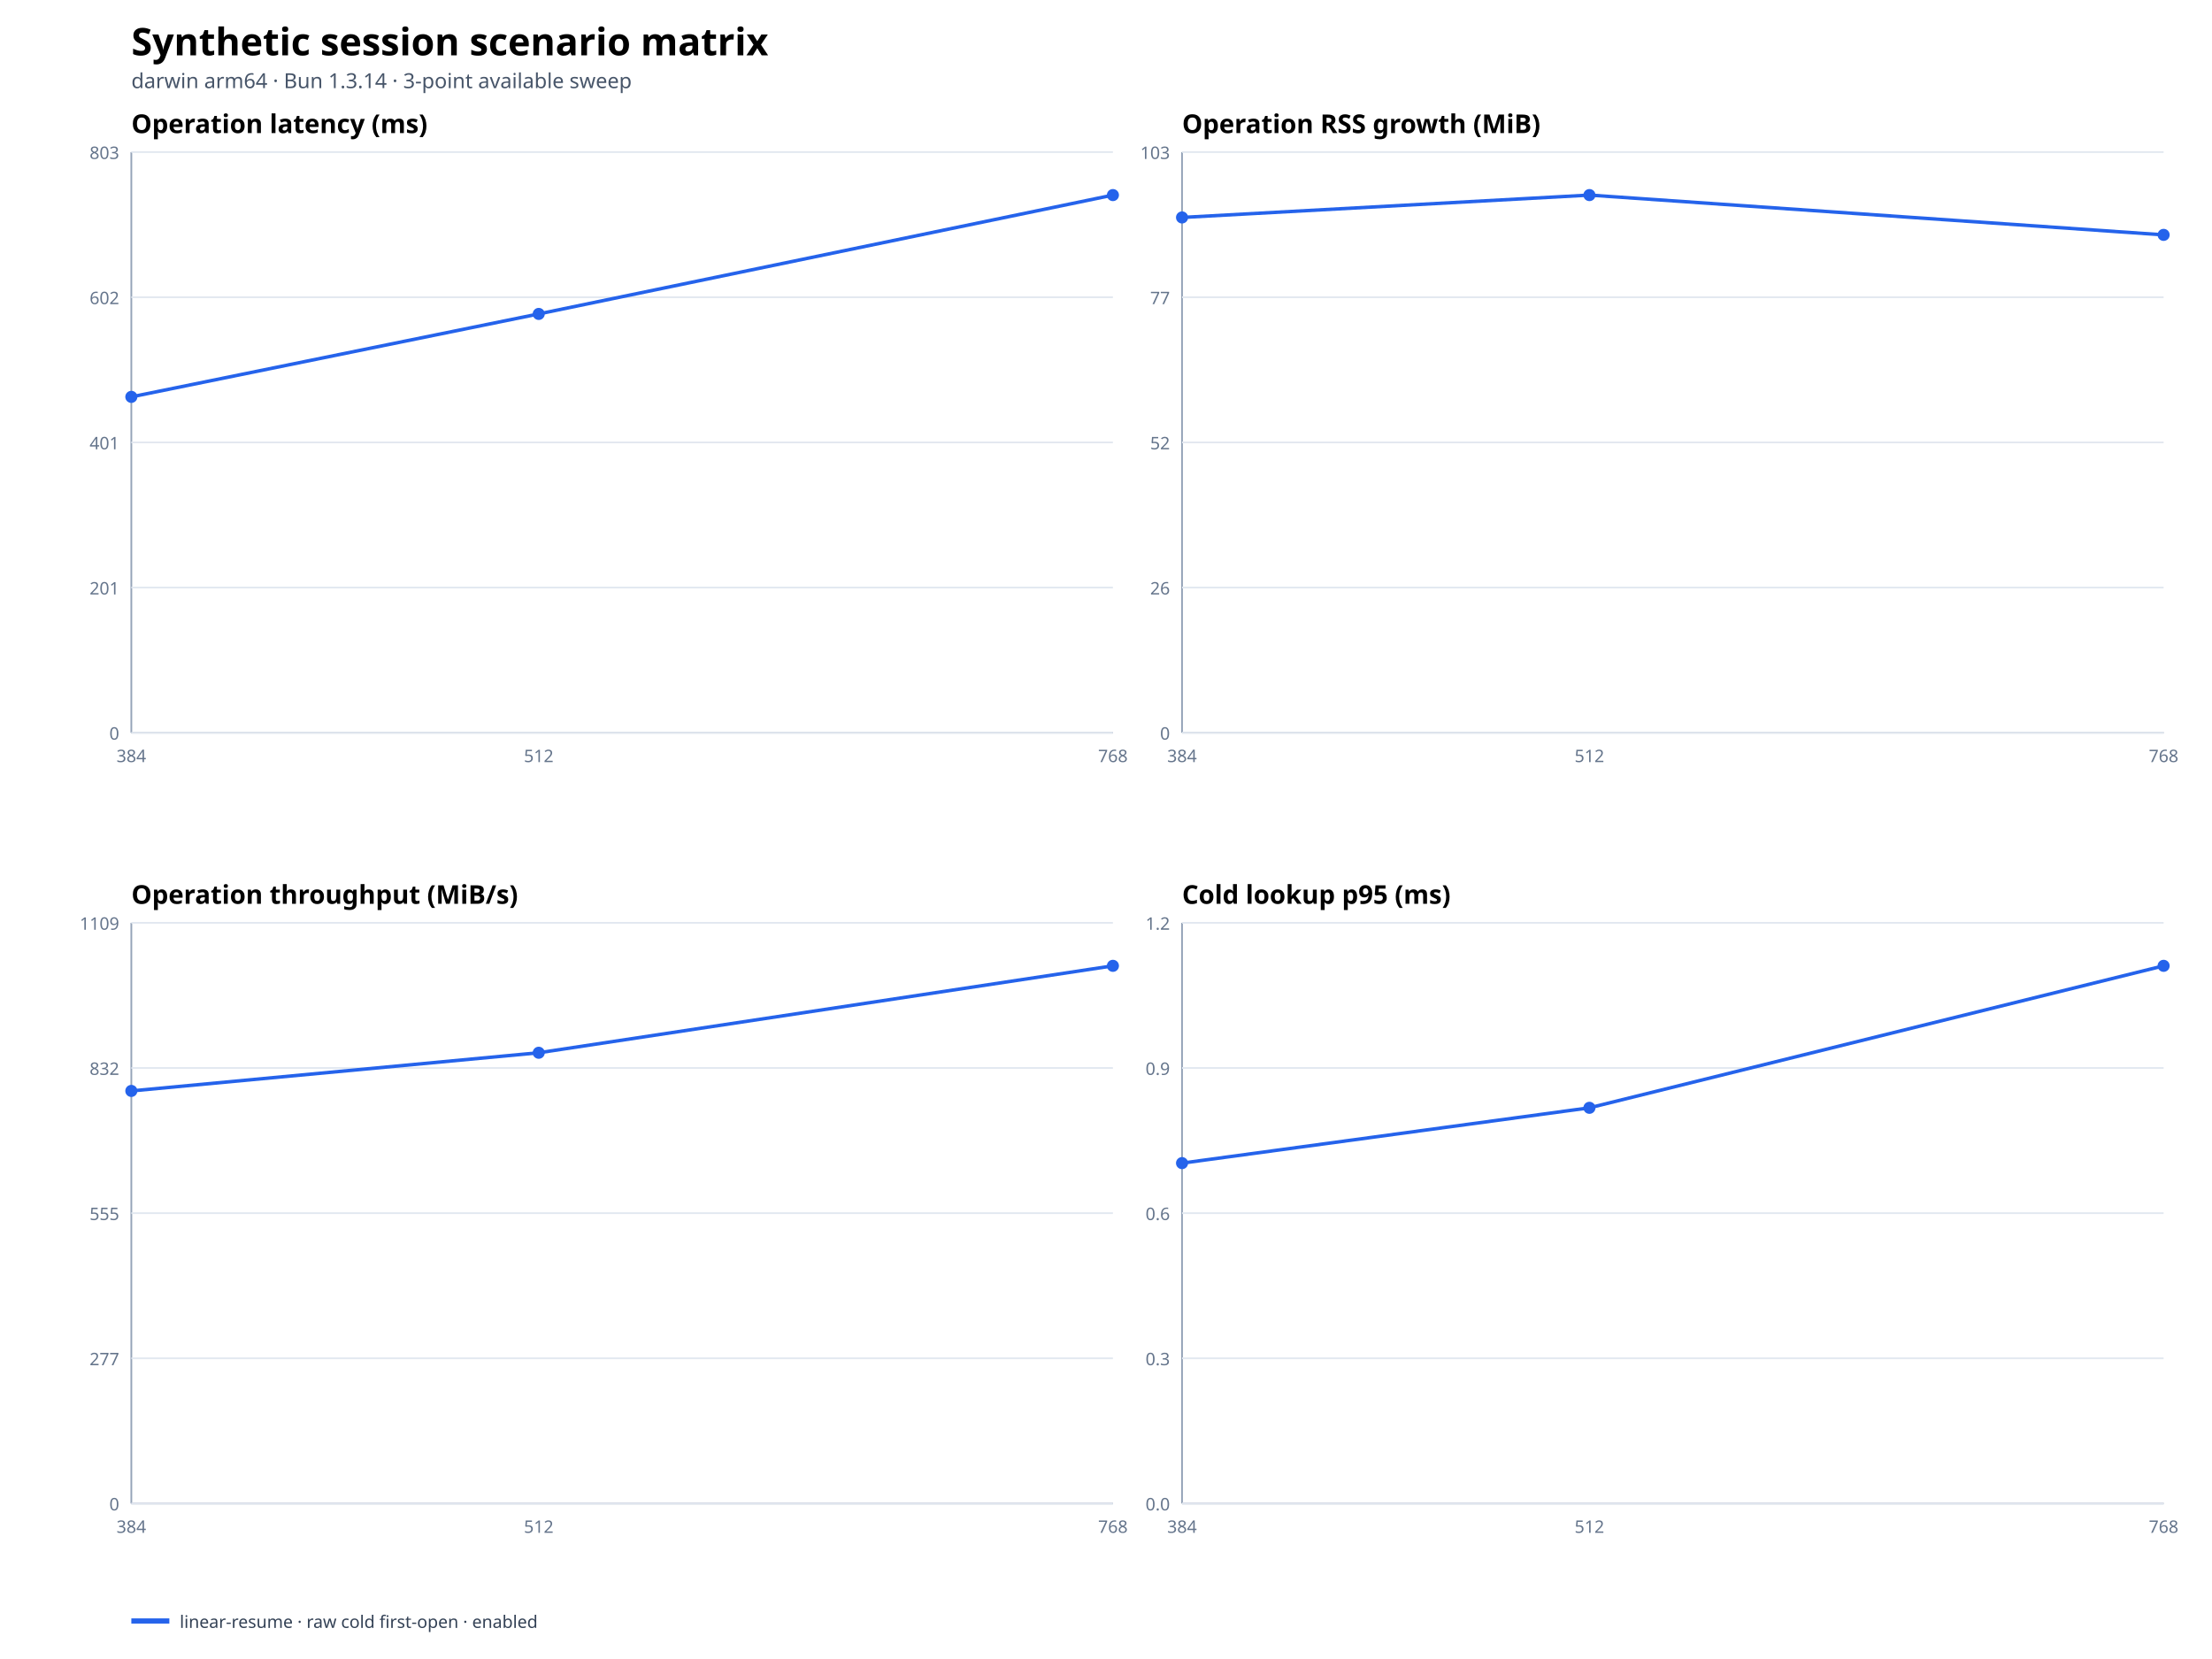
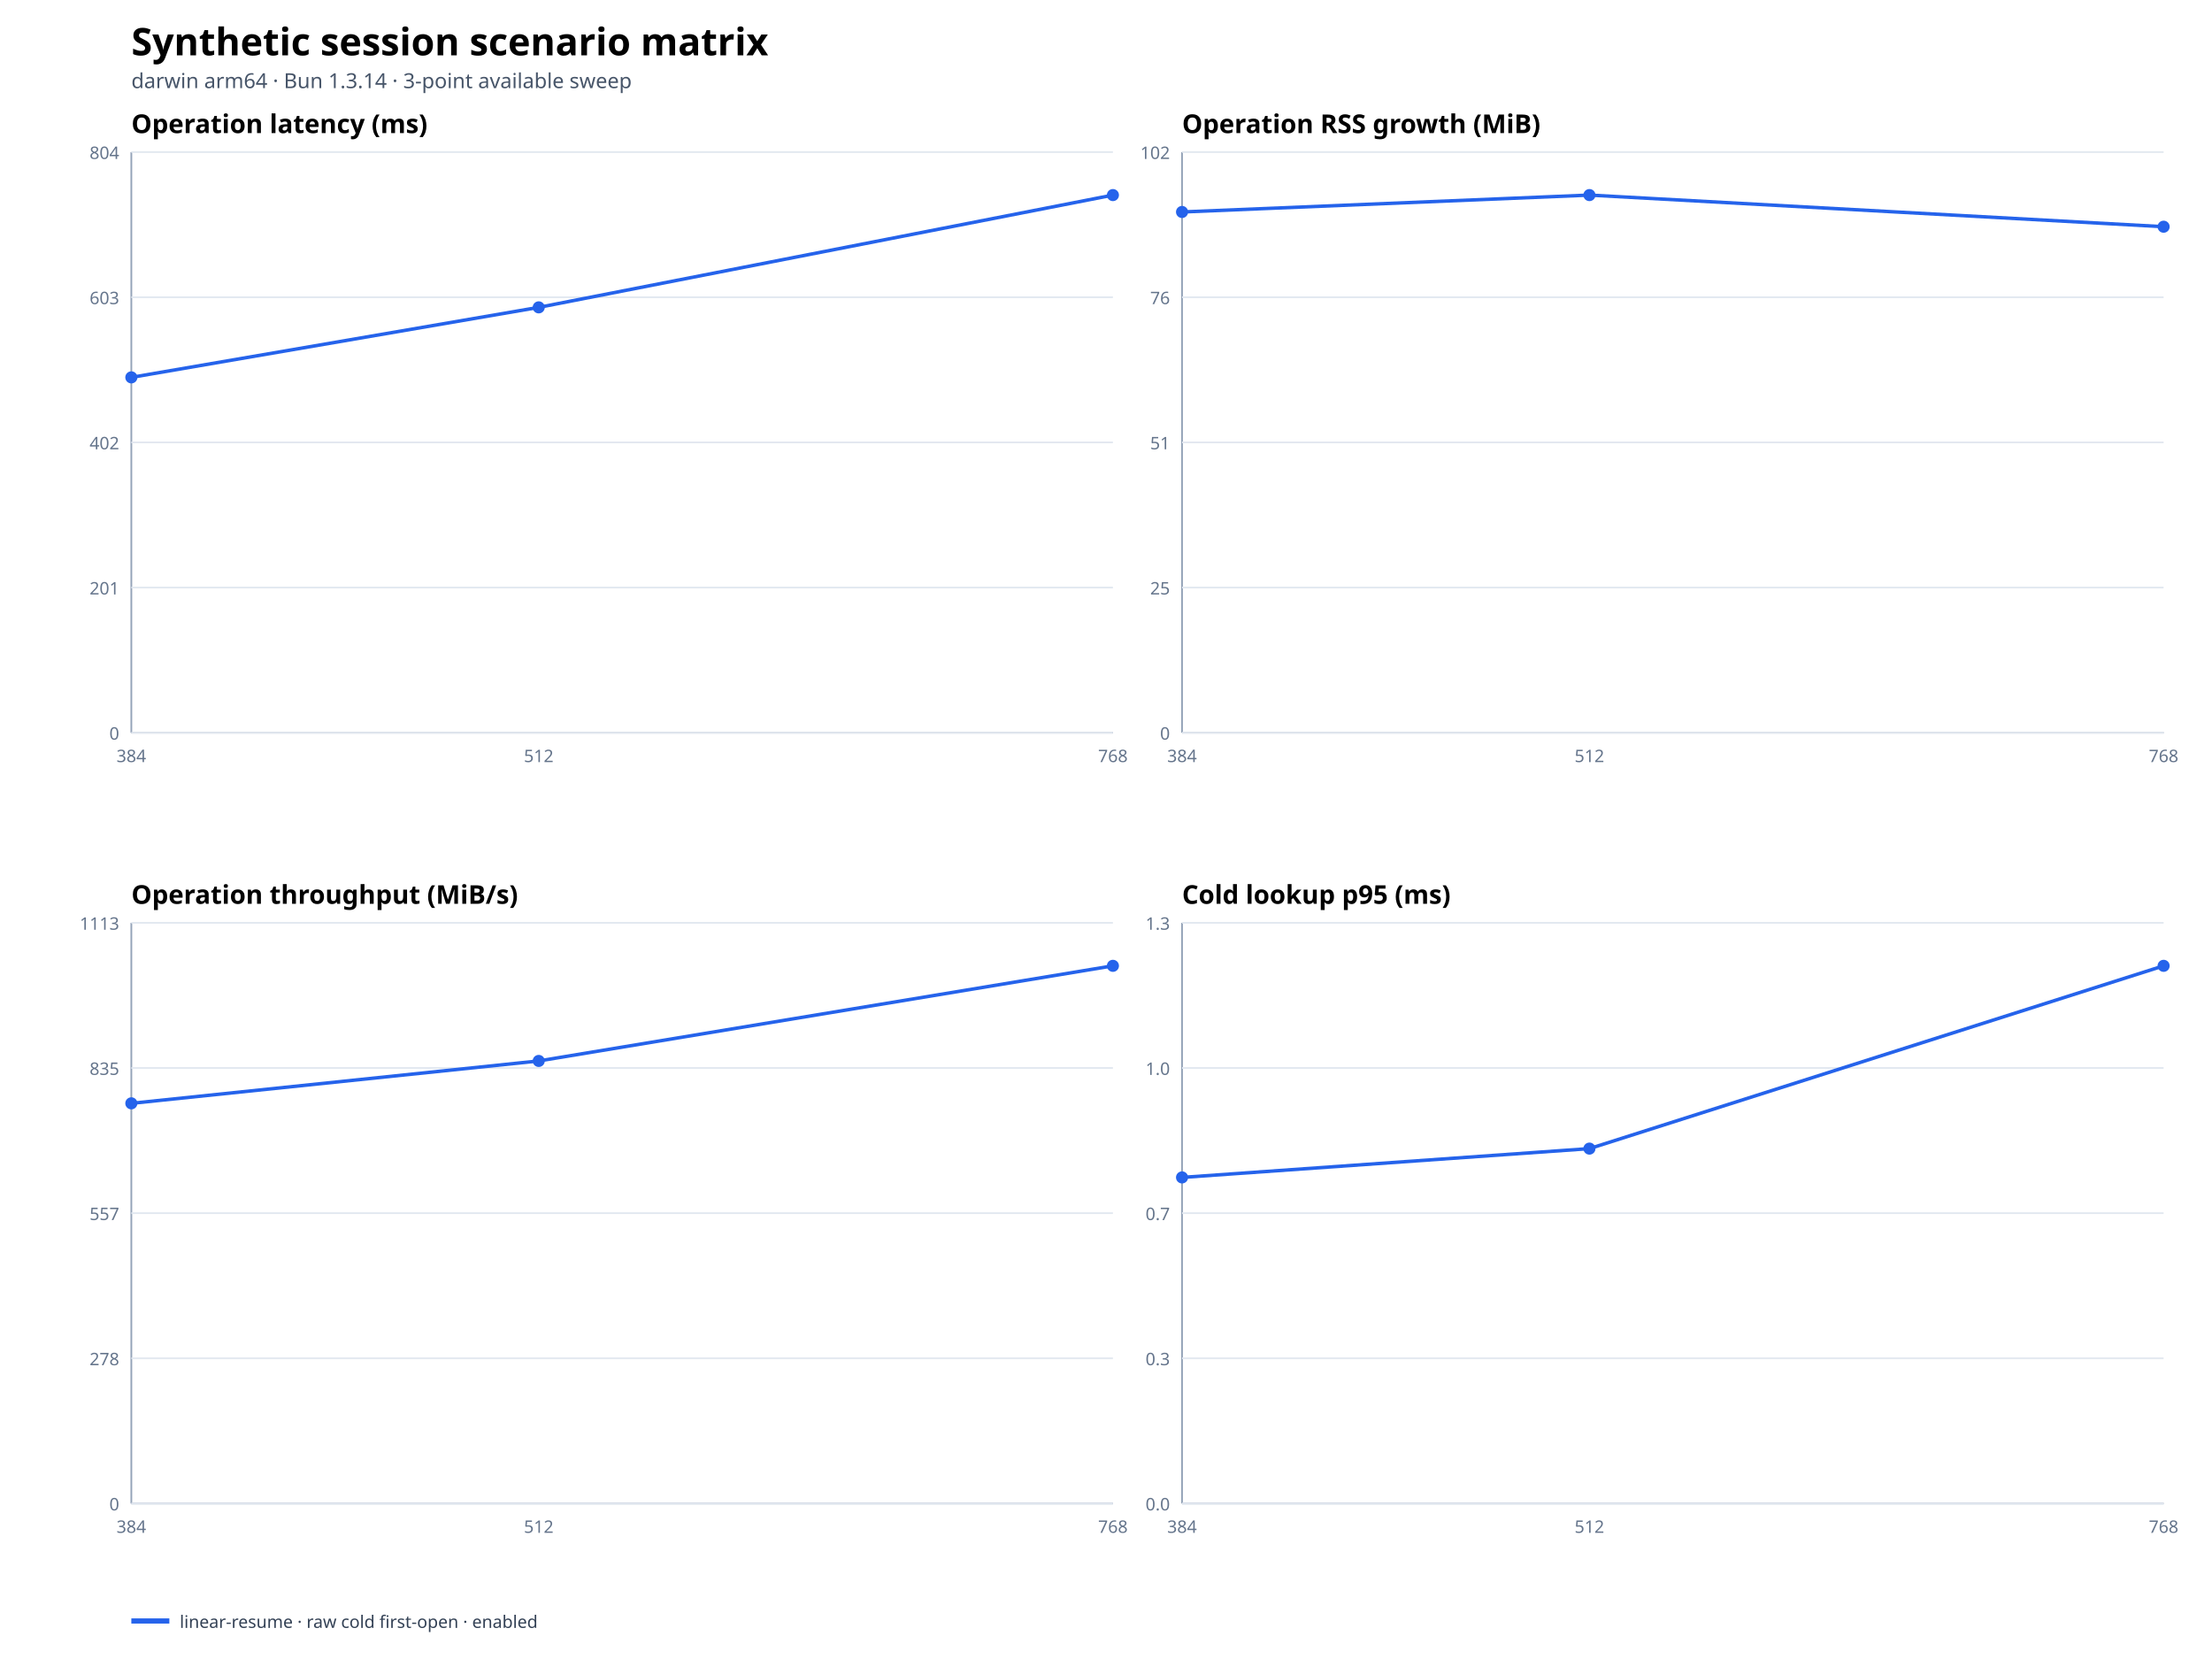
<svg xmlns="http://www.w3.org/2000/svg" width="1280" height="960" viewBox="0 0 1280 960">
  <rect width="100%" height="100%" fill="#ffffff" />
  <text x="76" y="32" font-family="system-ui,sans-serif" font-size="22" font-weight="700">Synthetic session scenario matrix</text>
  <text x="76" y="51" font-family="system-ui,sans-serif" font-size="12" fill="#475569">darwin arm64 · Bun 1.3.14 · 3-point available sweep</text>
  <text x="76" y="77" font-family="system-ui,sans-serif" font-size="15" font-weight="650">Operation latency (ms)</text>
  <line x1="76" y1="424" x2="644" y2="424" stroke="#94a3b8" />
  <line x1="76" y1="88" x2="76" y2="424" stroke="#94a3b8" />
  <line x1="76" y1="424" x2="644" y2="424" stroke="#e2e8f0" />
  <text x="69" y="428" text-anchor="end" font-family="system-ui,sans-serif" font-size="10" fill="#64748b">0</text>
  <line x1="76" y1="340" x2="644" y2="340" stroke="#e2e8f0" />
  <text x="69" y="344" text-anchor="end" font-family="system-ui,sans-serif" font-size="10" fill="#64748b">201</text>
  <line x1="76" y1="256" x2="644" y2="256" stroke="#e2e8f0" />
-   <text x="69" y="260" text-anchor="end" font-family="system-ui,sans-serif" font-size="10" fill="#64748b">401</text>
+   <text x="69" y="260" text-anchor="end" font-family="system-ui,sans-serif" font-size="10" fill="#64748b">402</text>
  <line x1="76" y1="172" x2="644" y2="172" stroke="#e2e8f0" />
-   <text x="69" y="176" text-anchor="end" font-family="system-ui,sans-serif" font-size="10" fill="#64748b">602</text>
+   <text x="69" y="176" text-anchor="end" font-family="system-ui,sans-serif" font-size="10" fill="#64748b">603</text>
  <line x1="76" y1="88" x2="644" y2="88" stroke="#e2e8f0" />
-   <text x="69" y="92" text-anchor="end" font-family="system-ui,sans-serif" font-size="10" fill="#64748b">803</text>
+   <text x="69" y="92" text-anchor="end" font-family="system-ui,sans-serif" font-size="10" fill="#64748b">804</text>
  <text x="76" y="441" text-anchor="middle" font-family="system-ui,sans-serif" font-size="10" fill="#64748b">384</text>
  <text x="311.741" y="441" text-anchor="middle" font-family="system-ui,sans-serif" font-size="10" fill="#64748b">512</text>
  <text x="644" y="441" text-anchor="middle" font-family="system-ui,sans-serif" font-size="10" fill="#64748b">768</text>
-   <polyline fill="none" stroke="#2563eb" stroke-width="2" points="76,229.652 311.741,181.659 644,112.889" />
-   <circle cx="76" cy="229.652" r="3.5" fill="#2563eb" />
-   <circle cx="311.741" cy="181.659" r="3.5" fill="#2563eb" />
+   <polyline fill="none" stroke="#2563eb" stroke-width="2" points="76,218.37 311.741,177.86 644,112.889" />
+   <circle cx="76" cy="218.37" r="3.5" fill="#2563eb" />
+   <circle cx="311.741" cy="177.86" r="3.5" fill="#2563eb" />
  <circle cx="644" cy="112.889" r="3.5" fill="#2563eb" />
  <text x="684" y="77" font-family="system-ui,sans-serif" font-size="15" font-weight="650">Operation RSS growth (MiB)</text>
  <line x1="684" y1="424" x2="1252" y2="424" stroke="#94a3b8" />
  <line x1="684" y1="88" x2="684" y2="424" stroke="#94a3b8" />
  <line x1="684" y1="424" x2="1252" y2="424" stroke="#e2e8f0" />
  <text x="677" y="428" text-anchor="end" font-family="system-ui,sans-serif" font-size="10" fill="#64748b">0</text>
  <line x1="684" y1="340" x2="1252" y2="340" stroke="#e2e8f0" />
-   <text x="677" y="344" text-anchor="end" font-family="system-ui,sans-serif" font-size="10" fill="#64748b">26</text>
+   <text x="677" y="344" text-anchor="end" font-family="system-ui,sans-serif" font-size="10" fill="#64748b">25</text>
  <line x1="684" y1="256" x2="1252" y2="256" stroke="#e2e8f0" />
-   <text x="677" y="260" text-anchor="end" font-family="system-ui,sans-serif" font-size="10" fill="#64748b">52</text>
+   <text x="677" y="260" text-anchor="end" font-family="system-ui,sans-serif" font-size="10" fill="#64748b">51</text>
  <line x1="684" y1="172" x2="1252" y2="172" stroke="#e2e8f0" />
-   <text x="677" y="176" text-anchor="end" font-family="system-ui,sans-serif" font-size="10" fill="#64748b">77</text>
+   <text x="677" y="176" text-anchor="end" font-family="system-ui,sans-serif" font-size="10" fill="#64748b">76</text>
  <line x1="684" y1="88" x2="1252" y2="88" stroke="#e2e8f0" />
-   <text x="677" y="92" text-anchor="end" font-family="system-ui,sans-serif" font-size="10" fill="#64748b">103</text>
+   <text x="677" y="92" text-anchor="end" font-family="system-ui,sans-serif" font-size="10" fill="#64748b">102</text>
  <text x="684" y="441" text-anchor="middle" font-family="system-ui,sans-serif" font-size="10" fill="#64748b">384</text>
  <text x="919.741" y="441" text-anchor="middle" font-family="system-ui,sans-serif" font-size="10" fill="#64748b">512</text>
  <text x="1252" y="441" text-anchor="middle" font-family="system-ui,sans-serif" font-size="10" fill="#64748b">768</text>
-   <polyline fill="none" stroke="#2563eb" stroke-width="2" points="684,125.829 919.741,112.889 1252,135.915" />
-   <circle cx="684" cy="125.829" r="3.5" fill="#2563eb" />
+   <polyline fill="none" stroke="#2563eb" stroke-width="2" points="684,122.66 919.741,112.889 1252,131.19" />
+   <circle cx="684" cy="122.66" r="3.5" fill="#2563eb" />
  <circle cx="919.741" cy="112.889" r="3.5" fill="#2563eb" />
-   <circle cx="1252" cy="135.915" r="3.5" fill="#2563eb" />
+   <circle cx="1252" cy="131.19" r="3.5" fill="#2563eb" />
  <text x="76" y="523" font-family="system-ui,sans-serif" font-size="15" font-weight="650">Operation throughput (MiB/s)</text>
  <line x1="76" y1="870" x2="644" y2="870" stroke="#94a3b8" />
  <line x1="76" y1="534" x2="76" y2="870" stroke="#94a3b8" />
  <line x1="76" y1="870" x2="644" y2="870" stroke="#e2e8f0" />
  <text x="69" y="874" text-anchor="end" font-family="system-ui,sans-serif" font-size="10" fill="#64748b">0</text>
  <line x1="76" y1="786" x2="644" y2="786" stroke="#e2e8f0" />
-   <text x="69" y="790" text-anchor="end" font-family="system-ui,sans-serif" font-size="10" fill="#64748b">277</text>
+   <text x="69" y="790" text-anchor="end" font-family="system-ui,sans-serif" font-size="10" fill="#64748b">278</text>
  <line x1="76" y1="702" x2="644" y2="702" stroke="#e2e8f0" />
-   <text x="69" y="706" text-anchor="end" font-family="system-ui,sans-serif" font-size="10" fill="#64748b">555</text>
+   <text x="69" y="706" text-anchor="end" font-family="system-ui,sans-serif" font-size="10" fill="#64748b">557</text>
  <line x1="76" y1="618" x2="644" y2="618" stroke="#e2e8f0" />
-   <text x="69" y="622" text-anchor="end" font-family="system-ui,sans-serif" font-size="10" fill="#64748b">832</text>
+   <text x="69" y="622" text-anchor="end" font-family="system-ui,sans-serif" font-size="10" fill="#64748b">835</text>
  <line x1="76" y1="534" x2="644" y2="534" stroke="#e2e8f0" />
-   <text x="69" y="538" text-anchor="end" font-family="system-ui,sans-serif" font-size="10" fill="#64748b">1109</text>
+   <text x="69" y="538" text-anchor="end" font-family="system-ui,sans-serif" font-size="10" fill="#64748b">1113</text>
  <text x="76" y="887" text-anchor="middle" font-family="system-ui,sans-serif" font-size="10" fill="#64748b">384</text>
  <text x="311.741" y="887" text-anchor="middle" font-family="system-ui,sans-serif" font-size="10" fill="#64748b">512</text>
  <text x="644" y="887" text-anchor="middle" font-family="system-ui,sans-serif" font-size="10" fill="#64748b">768</text>
-   <polyline fill="none" stroke="#2563eb" stroke-width="2" points="76,631.277 311.741,609.193 644,558.889" />
-   <circle cx="76" cy="631.277" r="3.5" fill="#2563eb" />
-   <circle cx="311.741" cy="609.193" r="3.5" fill="#2563eb" />
+   <polyline fill="none" stroke="#2563eb" stroke-width="2" points="76,638.458 311.741,613.924 644,558.889" />
+   <circle cx="76" cy="638.458" r="3.5" fill="#2563eb" />
+   <circle cx="311.741" cy="613.924" r="3.5" fill="#2563eb" />
  <circle cx="644" cy="558.889" r="3.5" fill="#2563eb" />
  <text x="684" y="523" font-family="system-ui,sans-serif" font-size="15" font-weight="650">Cold lookup p95 (ms)</text>
  <line x1="684" y1="870" x2="1252" y2="870" stroke="#94a3b8" />
  <line x1="684" y1="534" x2="684" y2="870" stroke="#94a3b8" />
  <line x1="684" y1="870" x2="1252" y2="870" stroke="#e2e8f0" />
  <text x="677" y="874" text-anchor="end" font-family="system-ui,sans-serif" font-size="10" fill="#64748b">0.0</text>
  <line x1="684" y1="786" x2="1252" y2="786" stroke="#e2e8f0" />
  <text x="677" y="790" text-anchor="end" font-family="system-ui,sans-serif" font-size="10" fill="#64748b">0.3</text>
  <line x1="684" y1="702" x2="1252" y2="702" stroke="#e2e8f0" />
-   <text x="677" y="706" text-anchor="end" font-family="system-ui,sans-serif" font-size="10" fill="#64748b">0.6</text>
+   <text x="677" y="706" text-anchor="end" font-family="system-ui,sans-serif" font-size="10" fill="#64748b">0.7</text>
  <line x1="684" y1="618" x2="1252" y2="618" stroke="#e2e8f0" />
-   <text x="677" y="622" text-anchor="end" font-family="system-ui,sans-serif" font-size="10" fill="#64748b">0.9</text>
+   <text x="677" y="622" text-anchor="end" font-family="system-ui,sans-serif" font-size="10" fill="#64748b">1.0</text>
  <line x1="684" y1="534" x2="1252" y2="534" stroke="#e2e8f0" />
-   <text x="677" y="538" text-anchor="end" font-family="system-ui,sans-serif" font-size="10" fill="#64748b">1.2</text>
+   <text x="677" y="538" text-anchor="end" font-family="system-ui,sans-serif" font-size="10" fill="#64748b">1.3</text>
  <text x="684" y="887" text-anchor="middle" font-family="system-ui,sans-serif" font-size="10" fill="#64748b">384</text>
  <text x="919.741" y="887" text-anchor="middle" font-family="system-ui,sans-serif" font-size="10" fill="#64748b">512</text>
  <text x="1252" y="887" text-anchor="middle" font-family="system-ui,sans-serif" font-size="10" fill="#64748b">768</text>
-   <polyline fill="none" stroke="#2563eb" stroke-width="2" points="684,673.052 919.741,641.047 1252,558.889" />
-   <circle cx="684" cy="673.052" r="3.5" fill="#2563eb" />
-   <circle cx="919.741" cy="641.047" r="3.5" fill="#2563eb" />
+   <polyline fill="none" stroke="#2563eb" stroke-width="2" points="684,681.326 919.741,664.655 1252,558.889" />
+   <circle cx="684" cy="681.326" r="3.5" fill="#2563eb" />
+   <circle cx="919.741" cy="664.655" r="3.5" fill="#2563eb" />
  <circle cx="1252" cy="558.889" r="3.5" fill="#2563eb" />
  <line x1="76" y1="938" x2="98" y2="938" stroke="#2563eb" stroke-width="3" />
  <text x="104" y="942" font-family="system-ui,sans-serif" font-size="10" fill="#334155">linear-resume · raw cold first-open · enabled</text>
</svg>
